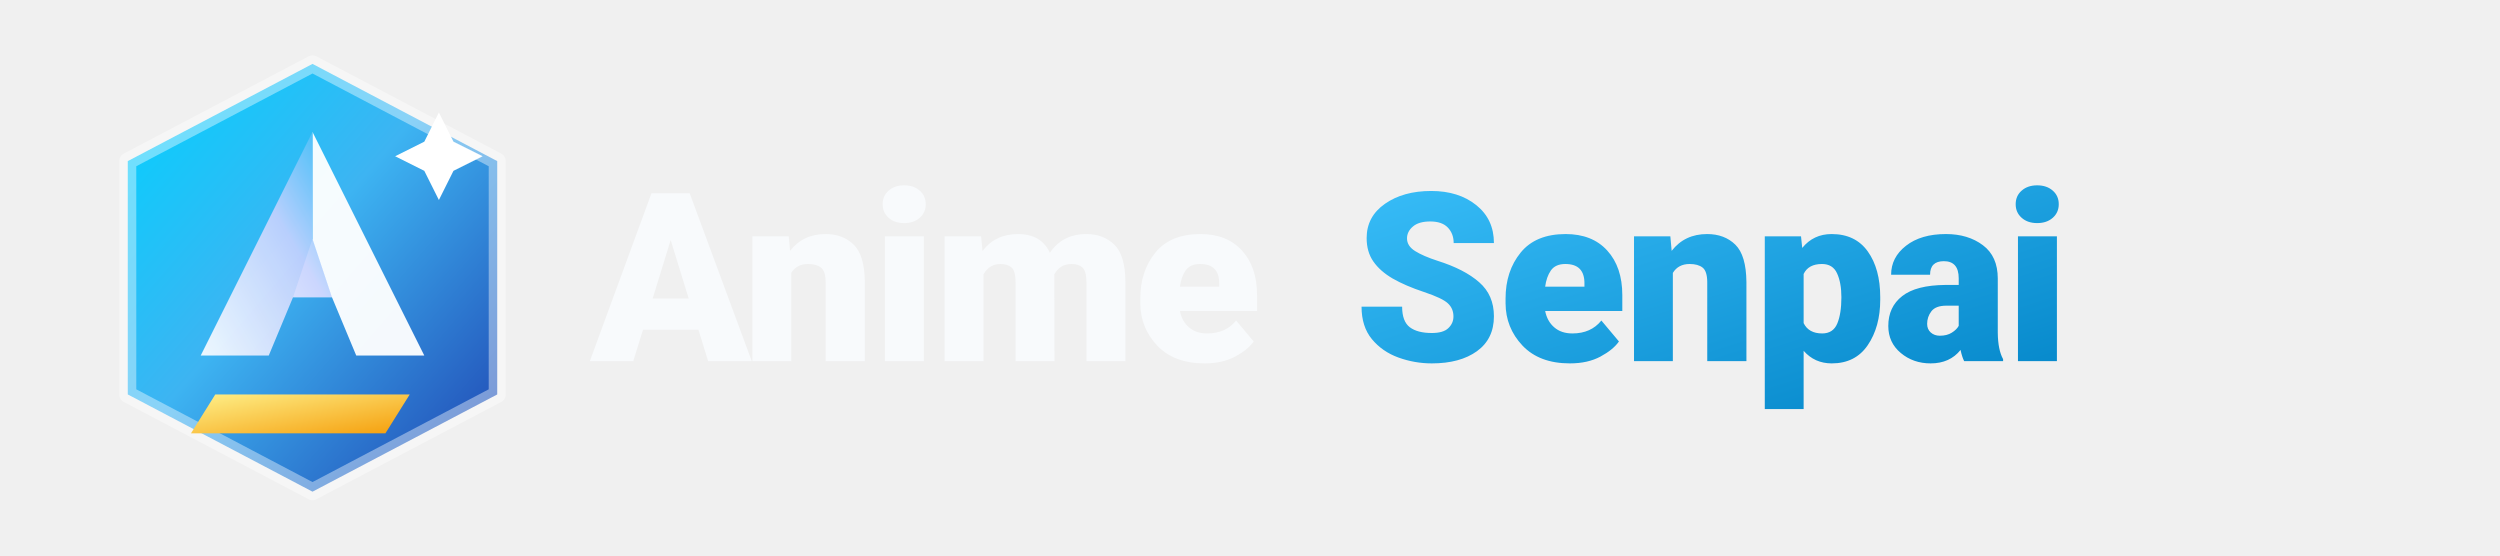
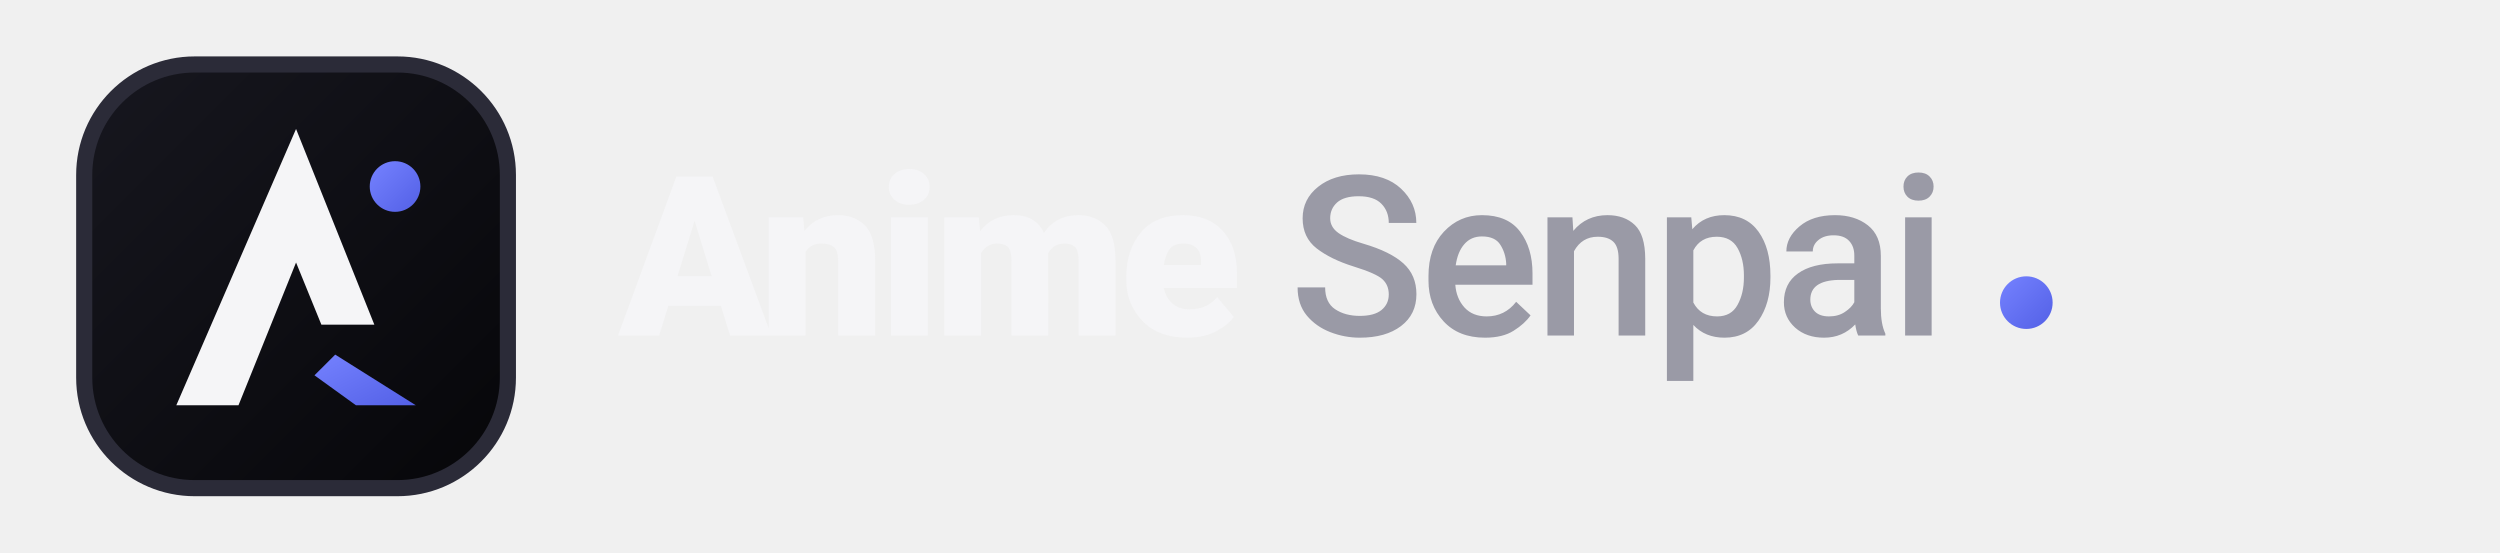
- <svg xmlns="http://www.w3.org/2000/svg" viewBox="0 0 360 80" fill="none">
+ <svg xmlns="http://www.w3.org/2000/svg" viewBox="0 0 380 84" fill="none">
  <defs>
-     <linearGradient id="bannerHexGrad" x1="0%" y1="0%" x2="100%" y2="100%">
-       <stop offset="0%" stop-color="#00d2ff" />
-       <stop offset="45%" stop-color="#3db4f2" />
-       <stop offset="100%" stop-color="#1e40af" />
+     <linearGradient id="asBannerObsidian" x1="0%" y1="0%" x2="100%" y2="100%">
+       <stop offset="0%" stop-color="#17171f" />
+       <stop offset="100%" stop-color="#060609" />
    </linearGradient>
-     <linearGradient id="bannerAccentGrad" x1="0%" y1="100%" x2="100%" y2="0%">
-       <stop offset="0%" stop-color="#ffffff" />
-       <stop offset="60%" stop-color="#c7d2fe" />
-       <stop offset="100%" stop-color="#38bdf8" />
+     <linearGradient id="asBannerIndigo" x1="0%" y1="0%" x2="100%" y2="100%">
+       <stop offset="0%" stop-color="#7582ff" />
+       <stop offset="100%" stop-color="#5360e6" />
    </linearGradient>
-     <linearGradient id="bannerGoldGrad" x1="0%" y1="0%" x2="100%" y2="100%">
-       <stop offset="0%" stop-color="#fef08a" />
-       <stop offset="100%" stop-color="#f59e0b" />
-     </linearGradient>
-     <linearGradient id="textBlueGrad" x1="0%" y1="0%" x2="100%" y2="100%">
-       <stop offset="0%" stop-color="#38bdf8" />
-       <stop offset="100%" stop-color="#0284c7" />
-     </linearGradient>
-     <filter id="bannerGlow" x="-20%" y="-20%" width="140%" height="140%">
-       <feGaussianBlur stdDeviation="4" result="blur" />
-       <feComposite in="SourceGraphic" in2="blur" operator="over" />
-     </filter>
  </defs>
-   <g transform="translate(10, 5) scale(0.7)">
-     <polygon points="50,6 88,26 88,74 50,94 12,74 12,26" fill="url(#bannerHexGrad)" stroke="rgba(255,255,255,0.4)" stroke-width="3.5" stroke-linejoin="round" />
-     <path d="M50 20 L73 66 L59 66 L54 54 L46 54 L50 42 L50 20 Z" fill="#ffffff" opacity="0.95" />
-     <path d="M50 20 L27 66 L41 66 L46 54 L54 54 L50 42 L50 20 Z" fill="url(#bannerAccentGrad)" opacity="0.90" />
-     <path d="M30 74 L70 74 L65 82 L25 82 Z" fill="url(#bannerGoldGrad)" />
-     <polygon points="76,16 79,22 85,25 79,28 76,34 73,28 67,25 73,22" fill="#ffffff" />
+   <g transform="translate(10, 7) scale(0.7)">
+     <rect x="4" y="4" width="92" height="92" rx="24" fill="url(#asBannerObsidian)" stroke="#2b2b38" stroke-width="3.5" />
+     <path d="M50 18 L24 78 L37.5 78 L50 47 L55.5 60.5 L67 60.5 L50 18 Z" fill="#f5f5f7" />
+     <path d="M58.5 67 L76 78 L63 78 L54 71.5 Z" fill="url(#asBannerIndigo)" />
+     <circle cx="71.5" cy="30.5" r="5.5" fill="url(#asBannerIndigo)" />
  </g>
-   <text x="85" y="52" font-family="system-ui, -apple-system, BlinkMacSystemFont, 'Segoe UI', Roboto, sans-serif" font-size="34" font-weight="900" fill="#f8fafc" letter-spacing="-0.5">Anime</text>
-   <text x="195" y="52" font-family="system-ui, -apple-system, BlinkMacSystemFont, 'Segoe UI', Roboto, sans-serif" font-size="34" font-weight="900" fill="url(#textBlueGrad)" letter-spacing="-0.5">Senpai</text>
+   <text x="94" y="51" font-family="-apple-system, BlinkMacSystemFont, 'SF Pro Display', 'Segoe UI', Roboto, sans-serif" font-size="34" font-weight="800" fill="#f5f5f7" letter-spacing="-1">Anime</text>
+   <text x="196" y="51" font-family="-apple-system, BlinkMacSystemFont, 'SF Pro Display', 'Segoe UI', Roboto, sans-serif" font-size="34" font-weight="500" fill="#9a9aa6" letter-spacing="-0.8">Senpai</text>
+   <circle cx="308" cy="46" r="4" fill="url(#asBannerIndigo)" />
</svg>
